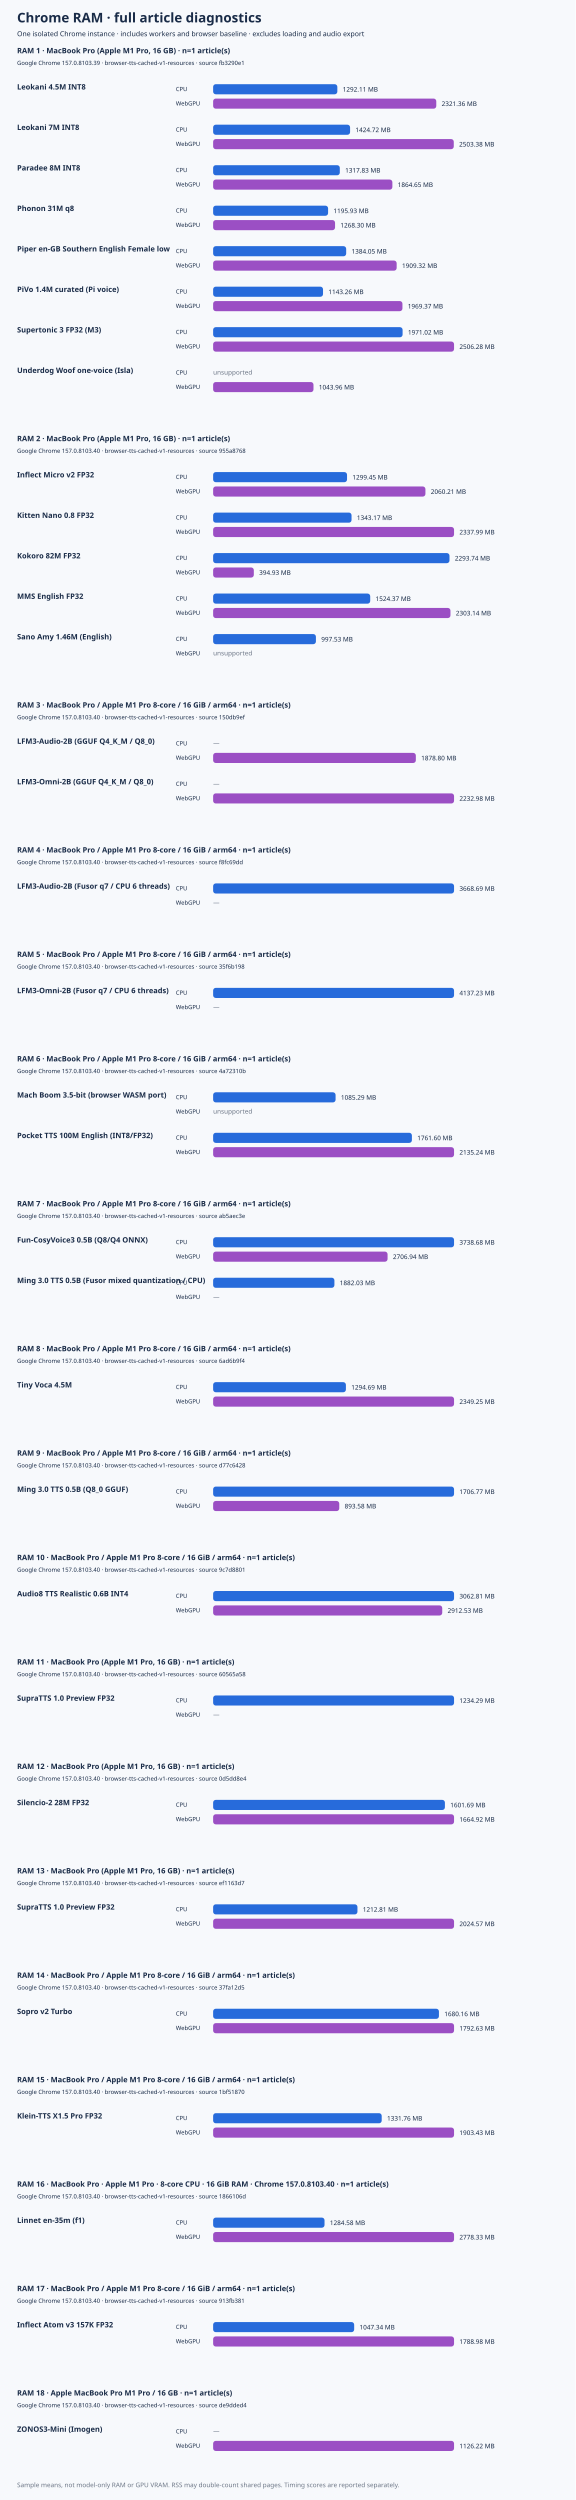
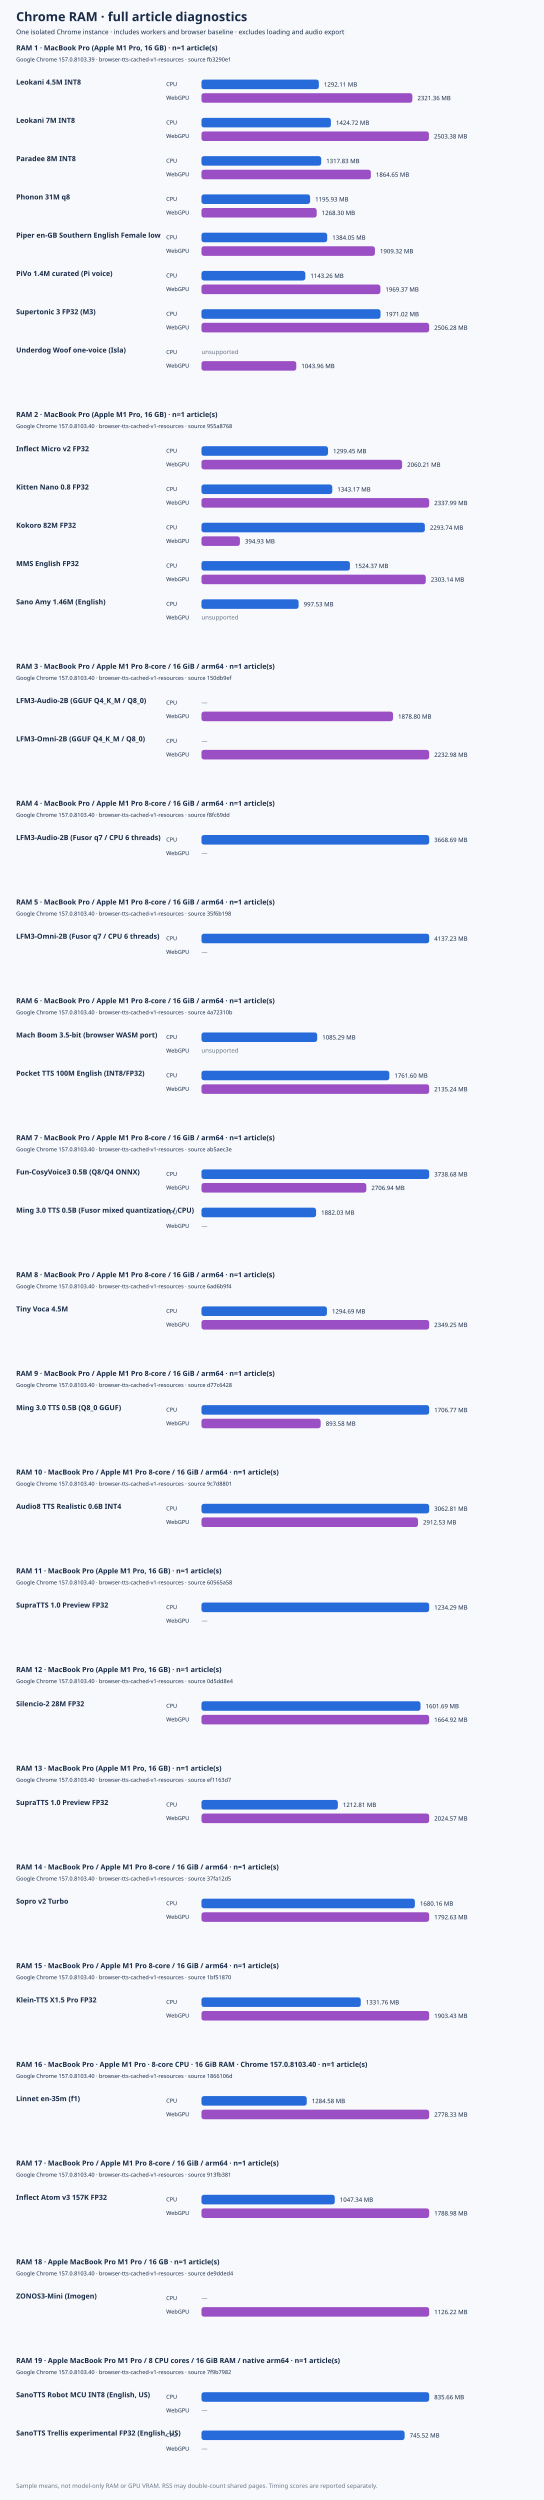
- <svg xmlns="http://www.w3.org/2000/svg" width="1080" height="4692" viewBox="0 0 1080 4692" role="img" aria-labelledby="title desc">
+ <svg xmlns="http://www.w3.org/2000/svg" width="1080" height="4964" viewBox="0 0 1080 4964" role="img" aria-labelledby="title desc">
  <rect width="100%" height="100%" fill="#f7f9fc" />
  <g font-family="system-ui,sans-serif" fill="#192b47">
    <text x="32" y="42" font-size="25" font-weight="700">Chrome RAM · full article diagnostics</text>
    <text x="32" y="68" font-size="13">One isolated Chrome instance · includes workers and browser baseline · excludes loading and audio export</text>
    <text x="32" y="100" font-size="14" font-weight="700">RAM 1 · MacBook Pro (Apple M1 Pro, 16 GB) · n=1 article(s)</text>
    <text x="32" y="122" font-size="11">Google Chrome 157.0.8103.39 · browser-tts-cached-v1-resources · source fb3290e1</text>
    <text x="32" y="168" font-size="14" font-weight="600">Leokani 4.5M INT8</text>
    <text x="330" y="171" font-size="11">CPU</text>
    <rect x="400" y="158" width="233.12" height="19" rx="5" fill="#276bdb" />
    <text x="643.12" y="172" font-size="12">1292.11 MB</text>
    <text x="330" y="198" font-size="11">WebGPU</text>
    <rect x="400" y="185" width="418.81" height="19" rx="5" fill="#9b4fc4" />
    <text x="828.81" y="199" font-size="12">2321.36 MB</text>
    <text x="32" y="244" font-size="14" font-weight="600">Leokani 7M INT8</text>
    <text x="330" y="247" font-size="11">CPU</text>
    <rect x="400" y="234" width="257.04" height="19" rx="5" fill="#276bdb" />
    <text x="667.04" y="248" font-size="12">1424.72 MB</text>
    <text x="330" y="274" font-size="11">WebGPU</text>
    <rect x="400" y="261" width="451.65" height="19" rx="5" fill="#9b4fc4" />
    <text x="861.65" y="275" font-size="12">2503.38 MB</text>
    <text x="32" y="320" font-size="14" font-weight="600">Paradee 8M INT8</text>
    <text x="330" y="323" font-size="11">CPU</text>
    <rect x="400" y="310" width="237.76" height="19" rx="5" fill="#276bdb" />
    <text x="647.76" y="324" font-size="12">1317.83 MB</text>
    <text x="330" y="350" font-size="11">WebGPU</text>
    <rect x="400" y="337" width="336.41" height="19" rx="5" fill="#9b4fc4" />
    <text x="746.41" y="351" font-size="12">1864.65 MB</text>
    <text x="32" y="396" font-size="14" font-weight="600">Phonon 31M q8</text>
    <text x="330" y="399" font-size="11">CPU</text>
    <rect x="400" y="386" width="215.77" height="19" rx="5" fill="#276bdb" />
    <text x="625.77" y="400" font-size="12">1195.93 MB</text>
    <text x="330" y="426" font-size="11">WebGPU</text>
    <rect x="400" y="413" width="228.82" height="19" rx="5" fill="#9b4fc4" />
    <text x="638.82" y="427" font-size="12">1268.30 MB</text>
    <text x="32" y="472" font-size="14" font-weight="600">Piper en-GB Southern English Female low</text>
    <text x="330" y="475" font-size="11">CPU</text>
    <rect x="400" y="462" width="249.71" height="19" rx="5" fill="#276bdb" />
    <text x="659.71" y="476" font-size="12">1384.05 MB</text>
    <text x="330" y="502" font-size="11">WebGPU</text>
    <rect x="400" y="489" width="344.47" height="19" rx="5" fill="#9b4fc4" />
    <text x="754.47" y="503" font-size="12">1909.32 MB</text>
    <text x="32" y="548" font-size="14" font-weight="600">PiVo 1.4M curated (Pi voice)</text>
    <text x="330" y="551" font-size="11">CPU</text>
    <rect x="400" y="538" width="206.26" height="19" rx="5" fill="#276bdb" />
    <text x="616.26" y="552" font-size="12">1143.26 MB</text>
    <text x="330" y="578" font-size="11">WebGPU</text>
    <rect x="400" y="565" width="355.31" height="19" rx="5" fill="#9b4fc4" />
    <text x="765.31" y="579" font-size="12">1969.37 MB</text>
    <text x="32" y="624" font-size="14" font-weight="600">Supertonic 3 FP32 (M3)</text>
    <text x="330" y="627" font-size="11">CPU</text>
    <rect x="400" y="614" width="355.60" height="19" rx="5" fill="#276bdb" />
    <text x="765.60" y="628" font-size="12">1971.02 MB</text>
    <text x="330" y="654" font-size="11">WebGPU</text>
    <rect x="400" y="641" width="452.17" height="19" rx="5" fill="#9b4fc4" />
    <text x="862.17" y="655" font-size="12">2506.28 MB</text>
    <text x="32" y="700" font-size="14" font-weight="600">Underdog Woof one-voice (Isla)</text>
    <text x="330" y="703" font-size="11">CPU</text>
    <text x="400" y="703" font-size="12" fill="#6c7686">unsupported</text>
    <text x="330" y="730" font-size="11">WebGPU</text>
    <rect x="400" y="717" width="188.35" height="19" rx="5" fill="#9b4fc4" />
    <text x="598.35" y="731" font-size="12">1043.96 MB</text>
    <text x="32" y="828" font-size="14" font-weight="700">RAM 2 · MacBook Pro (Apple M1 Pro, 16 GB) · n=1 article(s)</text>
    <text x="32" y="850" font-size="11">Google Chrome 157.0.8103.40 · browser-tts-cached-v1-resources · source 955a8768</text>
    <text x="32" y="896" font-size="14" font-weight="600">Inflect Micro v2 FP32</text>
    <text x="330" y="899" font-size="11">CPU</text>
    <rect x="400" y="886" width="251.32" height="19" rx="5" fill="#276bdb" />
    <text x="661.32" y="900" font-size="12">1299.45 MB</text>
    <text x="330" y="926" font-size="11">WebGPU</text>
    <rect x="400" y="913" width="398.45" height="19" rx="5" fill="#9b4fc4" />
    <text x="808.45" y="927" font-size="12">2060.21 MB</text>
    <text x="32" y="972" font-size="14" font-weight="600">Kitten Nano 0.8 FP32</text>
    <text x="330" y="975" font-size="11">CPU</text>
    <rect x="400" y="962" width="259.77" height="19" rx="5" fill="#276bdb" />
    <text x="669.77" y="976" font-size="12">1343.17 MB</text>
    <text x="330" y="1002" font-size="11">WebGPU</text>
    <rect x="400" y="989" width="452.17" height="19" rx="5" fill="#9b4fc4" />
    <text x="862.17" y="1003" font-size="12">2337.99 MB</text>
    <text x="32" y="1048" font-size="14" font-weight="600">Kokoro 82M FP32</text>
    <text x="330" y="1051" font-size="11">CPU</text>
    <rect x="400" y="1038" width="443.61" height="19" rx="5" fill="#276bdb" />
    <text x="853.61" y="1052" font-size="12">2293.74 MB</text>
    <text x="330" y="1078" font-size="11">WebGPU</text>
    <rect x="400" y="1065" width="76.38" height="19" rx="5" fill="#9b4fc4" />
    <text x="486.38" y="1079" font-size="12">394.93 MB</text>
    <text x="32" y="1124" font-size="14" font-weight="600">MMS English FP32</text>
    <text x="330" y="1127" font-size="11">CPU</text>
    <rect x="400" y="1114" width="294.82" height="19" rx="5" fill="#276bdb" />
    <text x="704.82" y="1128" font-size="12">1524.37 MB</text>
    <text x="330" y="1154" font-size="11">WebGPU</text>
    <rect x="400" y="1141" width="445.43" height="19" rx="5" fill="#9b4fc4" />
    <text x="855.43" y="1155" font-size="12">2303.14 MB</text>
    <text x="32" y="1200" font-size="14" font-weight="600">Sano Amy 1.46M (English)</text>
    <text x="330" y="1203" font-size="11">CPU</text>
    <rect x="400" y="1190" width="192.92" height="19" rx="5" fill="#276bdb" />
    <text x="602.92" y="1204" font-size="12">997.53 MB</text>
    <text x="330" y="1230" font-size="11">WebGPU</text>
    <text x="400" y="1230" font-size="12" fill="#6c7686">unsupported</text>
    <text x="32" y="1328" font-size="14" font-weight="700">RAM 3 · MacBook Pro / Apple M1 Pro 8-core / 16 GiB / arm64 · n=1 article(s)</text>
    <text x="32" y="1350" font-size="11">Google Chrome 157.0.8103.40 · browser-tts-cached-v1-resources · source 150db9ef</text>
    <text x="32" y="1396" font-size="14" font-weight="600">LFM3-Audio-2B (GGUF Q4_K_M / Q8_0)</text>
    <text x="330" y="1399" font-size="11">CPU</text>
    <text x="400" y="1399" font-size="12" fill="#6c7686">—</text>
    <text x="330" y="1426" font-size="11">WebGPU</text>
    <rect x="400" y="1413" width="380.45" height="19" rx="5" fill="#9b4fc4" />
    <text x="790.45" y="1427" font-size="12">1878.80 MB</text>
    <text x="32" y="1472" font-size="14" font-weight="600">LFM3-Omni-2B (GGUF Q4_K_M / Q8_0)</text>
    <text x="330" y="1475" font-size="11">CPU</text>
    <text x="400" y="1475" font-size="12" fill="#6c7686">—</text>
    <text x="330" y="1502" font-size="11">WebGPU</text>
    <rect x="400" y="1489" width="452.17" height="19" rx="5" fill="#9b4fc4" />
    <text x="862.17" y="1503" font-size="12">2232.98 MB</text>
    <text x="32" y="1600" font-size="14" font-weight="700">RAM 4 · MacBook Pro / Apple M1 Pro 8-core / 16 GiB / arm64 · n=1 article(s)</text>
    <text x="32" y="1622" font-size="11">Google Chrome 157.0.8103.40 · browser-tts-cached-v1-resources · source f8fc69dd</text>
    <text x="32" y="1668" font-size="14" font-weight="600">LFM3-Audio-2B (Fusor q7 / CPU 6 threads)</text>
    <text x="330" y="1671" font-size="11">CPU</text>
    <rect x="400" y="1658" width="452.17" height="19" rx="5" fill="#276bdb" />
    <text x="862.17" y="1672" font-size="12">3668.69 MB</text>
    <text x="330" y="1698" font-size="11">WebGPU</text>
    <text x="400" y="1698" font-size="12" fill="#6c7686">—</text>
    <text x="32" y="1796" font-size="14" font-weight="700">RAM 5 · MacBook Pro / Apple M1 Pro 8-core / 16 GiB / arm64 · n=1 article(s)</text>
    <text x="32" y="1818" font-size="11">Google Chrome 157.0.8103.40 · browser-tts-cached-v1-resources · source 35f6b198</text>
    <text x="32" y="1864" font-size="14" font-weight="600">LFM3-Omni-2B (Fusor q7 / CPU 6 threads)</text>
    <text x="330" y="1867" font-size="11">CPU</text>
    <rect x="400" y="1854" width="452.17" height="19" rx="5" fill="#276bdb" />
    <text x="862.17" y="1868" font-size="12">4137.23 MB</text>
    <text x="330" y="1894" font-size="11">WebGPU</text>
    <text x="400" y="1894" font-size="12" fill="#6c7686">—</text>
    <text x="32" y="1992" font-size="14" font-weight="700">RAM 6 · MacBook Pro / Apple M1 Pro 8-core / 16 GiB / arm64 · n=1 article(s)</text>
    <text x="32" y="2014" font-size="11">Google Chrome 157.0.8103.40 · browser-tts-cached-v1-resources · source 4a72310b</text>
    <text x="32" y="2060" font-size="14" font-weight="600">Mach Boom 3.5-bit (browser WASM port)</text>
    <text x="330" y="2063" font-size="11">CPU</text>
    <rect x="400" y="2050" width="229.83" height="19" rx="5" fill="#276bdb" />
    <text x="639.83" y="2064" font-size="12">1085.29 MB</text>
    <text x="330" y="2090" font-size="11">WebGPU</text>
    <text x="400" y="2090" font-size="12" fill="#6c7686">unsupported</text>
    <text x="32" y="2136" font-size="14" font-weight="600">Pocket TTS 100M English (INT8/FP32)</text>
    <text x="330" y="2139" font-size="11">CPU</text>
    <rect x="400" y="2126" width="373.05" height="19" rx="5" fill="#276bdb" />
    <text x="783.05" y="2140" font-size="12">1761.60 MB</text>
    <text x="330" y="2166" font-size="11">WebGPU</text>
    <rect x="400" y="2153" width="452.17" height="19" rx="5" fill="#9b4fc4" />
    <text x="862.17" y="2167" font-size="12">2135.24 MB</text>
    <text x="32" y="2264" font-size="14" font-weight="700">RAM 7 · MacBook Pro / Apple M1 Pro 8-core / 16 GiB / arm64 · n=1 article(s)</text>
    <text x="32" y="2286" font-size="11">Google Chrome 157.0.8103.40 · browser-tts-cached-v1-resources · source ab5aec3e</text>
    <text x="32" y="2332" font-size="14" font-weight="600">Fun-CosyVoice3 0.5B (Q8/Q4 ONNX)</text>
    <text x="330" y="2335" font-size="11">CPU</text>
    <rect x="400" y="2322" width="452.17" height="19" rx="5" fill="#276bdb" />
    <text x="862.17" y="2336" font-size="12">3738.68 MB</text>
    <text x="330" y="2362" font-size="11">WebGPU</text>
    <rect x="400" y="2349" width="327.39" height="19" rx="5" fill="#9b4fc4" />
    <text x="737.39" y="2363" font-size="12">2706.94 MB</text>
    <text x="32" y="2408" font-size="14" font-weight="600">Ming 3.0 TTS 0.5B (Fusor mixed quantization / CPU)</text>
    <text x="330" y="2411" font-size="11">CPU</text>
    <rect x="400" y="2398" width="227.62" height="19" rx="5" fill="#276bdb" />
    <text x="637.62" y="2412" font-size="12">1882.03 MB</text>
    <text x="330" y="2438" font-size="11">WebGPU</text>
    <text x="400" y="2438" font-size="12" fill="#6c7686">—</text>
    <text x="32" y="2536" font-size="14" font-weight="700">RAM 8 · MacBook Pro / Apple M1 Pro 8-core / 16 GiB / arm64 · n=1 article(s)</text>
    <text x="32" y="2558" font-size="11">Google Chrome 157.0.8103.40 · browser-tts-cached-v1-resources · source 6ad6b9f4</text>
    <text x="32" y="2604" font-size="14" font-weight="600">Tiny Voca 4.5M</text>
    <text x="330" y="2607" font-size="11">CPU</text>
    <rect x="400" y="2594" width="249.20" height="19" rx="5" fill="#276bdb" />
    <text x="659.20" y="2608" font-size="12">1294.69 MB</text>
    <text x="330" y="2634" font-size="11">WebGPU</text>
    <rect x="400" y="2621" width="452.17" height="19" rx="5" fill="#9b4fc4" />
    <text x="862.17" y="2635" font-size="12">2349.25 MB</text>
    <text x="32" y="2732" font-size="14" font-weight="700">RAM 9 · MacBook Pro / Apple M1 Pro 8-core / 16 GiB / arm64 · n=1 article(s)</text>
    <text x="32" y="2754" font-size="11">Google Chrome 157.0.8103.40 · browser-tts-cached-v1-resources · source d77c6428</text>
    <text x="32" y="2800" font-size="14" font-weight="600">Ming 3.0 TTS 0.5B (Q8_0 GGUF)</text>
    <text x="330" y="2803" font-size="11">CPU</text>
    <rect x="400" y="2790" width="452.17" height="19" rx="5" fill="#276bdb" />
    <text x="862.17" y="2804" font-size="12">1706.77 MB</text>
    <text x="330" y="2830" font-size="11">WebGPU</text>
    <rect x="400" y="2817" width="236.74" height="19" rx="5" fill="#9b4fc4" />
    <text x="646.74" y="2831" font-size="12">893.58 MB</text>
    <text x="32" y="2928" font-size="14" font-weight="700">RAM 10 · MacBook Pro / Apple M1 Pro 8-core / 16 GiB / arm64 · n=1 article(s)</text>
    <text x="32" y="2950" font-size="11">Google Chrome 157.0.8103.40 · browser-tts-cached-v1-resources · source 9c7d8801</text>
    <text x="32" y="2996" font-size="14" font-weight="600">Audio8 TTS Realistic 0.6B INT4</text>
    <text x="330" y="2999" font-size="11">CPU</text>
    <rect x="400" y="2986" width="452.17" height="19" rx="5" fill="#276bdb" />
    <text x="862.17" y="3000" font-size="12">3062.81 MB</text>
    <text x="330" y="3026" font-size="11">WebGPU</text>
    <rect x="400" y="3013" width="429.99" height="19" rx="5" fill="#9b4fc4" />
    <text x="839.99" y="3027" font-size="12">2912.53 MB</text>
    <text x="32" y="3124" font-size="14" font-weight="700">RAM 11 · MacBook Pro (Apple M1 Pro, 16 GB) · n=1 article(s)</text>
    <text x="32" y="3146" font-size="11">Google Chrome 157.0.8103.40 · browser-tts-cached-v1-resources · source 60565a58</text>
    <text x="32" y="3192" font-size="14" font-weight="600">SupraTTS 1.0 Preview FP32</text>
    <text x="330" y="3195" font-size="11">CPU</text>
    <rect x="400" y="3182" width="452.17" height="19" rx="5" fill="#276bdb" />
    <text x="862.17" y="3196" font-size="12">1234.29 MB</text>
    <text x="330" y="3222" font-size="11">WebGPU</text>
    <text x="400" y="3222" font-size="12" fill="#6c7686">—</text>
    <text x="32" y="3320" font-size="14" font-weight="700">RAM 12 · MacBook Pro (Apple M1 Pro, 16 GB) · n=1 article(s)</text>
    <text x="32" y="3342" font-size="11">Google Chrome 157.0.8103.40 · browser-tts-cached-v1-resources · source 0d5dd8e4</text>
    <text x="32" y="3388" font-size="14" font-weight="600">Silencio-2 28M FP32</text>
    <text x="330" y="3391" font-size="11">CPU</text>
    <rect x="400" y="3378" width="435.00" height="19" rx="5" fill="#276bdb" />
    <text x="845.00" y="3392" font-size="12">1601.69 MB</text>
    <text x="330" y="3418" font-size="11">WebGPU</text>
    <rect x="400" y="3405" width="452.17" height="19" rx="5" fill="#9b4fc4" />
    <text x="862.17" y="3419" font-size="12">1664.92 MB</text>
    <text x="32" y="3516" font-size="14" font-weight="700">RAM 13 · MacBook Pro (Apple M1 Pro, 16 GB) · n=1 article(s)</text>
    <text x="32" y="3538" font-size="11">Google Chrome 157.0.8103.40 · browser-tts-cached-v1-resources · source ef1163d7</text>
    <text x="32" y="3584" font-size="14" font-weight="600">SupraTTS 1.0 Preview FP32</text>
    <text x="330" y="3587" font-size="11">CPU</text>
    <rect x="400" y="3574" width="270.87" height="19" rx="5" fill="#276bdb" />
    <text x="680.87" y="3588" font-size="12">1212.81 MB</text>
    <text x="330" y="3614" font-size="11">WebGPU</text>
    <rect x="400" y="3601" width="452.17" height="19" rx="5" fill="#9b4fc4" />
    <text x="862.17" y="3615" font-size="12">2024.57 MB</text>
    <text x="32" y="3712" font-size="14" font-weight="700">RAM 14 · MacBook Pro / Apple M1 Pro 8-core / 16 GiB / arm64 · n=1 article(s)</text>
    <text x="32" y="3734" font-size="11">Google Chrome 157.0.8103.40 · browser-tts-cached-v1-resources · source 37fa12d5</text>
    <text x="32" y="3780" font-size="14" font-weight="600">Sopro v2 Turbo</text>
    <text x="330" y="3783" font-size="11">CPU</text>
    <rect x="400" y="3770" width="423.80" height="19" rx="5" fill="#276bdb" />
    <text x="833.80" y="3784" font-size="12">1680.16 MB</text>
    <text x="330" y="3810" font-size="11">WebGPU</text>
    <rect x="400" y="3797" width="452.17" height="19" rx="5" fill="#9b4fc4" />
    <text x="862.17" y="3811" font-size="12">1792.63 MB</text>
    <text x="32" y="3908" font-size="14" font-weight="700">RAM 15 · MacBook Pro / Apple M1 Pro 8-core / 16 GiB / arm64 · n=1 article(s)</text>
    <text x="32" y="3930" font-size="11">Google Chrome 157.0.8103.40 · browser-tts-cached-v1-resources · source 1bf51870</text>
    <text x="32" y="3976" font-size="14" font-weight="600">Klein-TTS X1.5 Pro FP32</text>
    <text x="330" y="3979" font-size="11">CPU</text>
    <rect x="400" y="3966" width="316.37" height="19" rx="5" fill="#276bdb" />
    <text x="726.37" y="3980" font-size="12">1331.76 MB</text>
    <text x="330" y="4006" font-size="11">WebGPU</text>
    <rect x="400" y="3993" width="452.17" height="19" rx="5" fill="#9b4fc4" />
    <text x="862.17" y="4007" font-size="12">1903.43 MB</text>
    <text x="32" y="4104" font-size="14" font-weight="700">RAM 16 · MacBook Pro · Apple M1 Pro · 8-core CPU · 16 GiB RAM · Chrome 157.0.8103.40 · n=1 article(s)</text>
    <text x="32" y="4126" font-size="11">Google Chrome 157.0.8103.40 · browser-tts-cached-v1-resources · source 1866106d</text>
    <text x="32" y="4172" font-size="14" font-weight="600">Linnet en-35m (f1)</text>
    <text x="330" y="4175" font-size="11">CPU</text>
    <rect x="400" y="4162" width="209.07" height="19" rx="5" fill="#276bdb" />
    <text x="619.07" y="4176" font-size="12">1284.58 MB</text>
    <text x="330" y="4202" font-size="11">WebGPU</text>
    <rect x="400" y="4189" width="452.17" height="19" rx="5" fill="#9b4fc4" />
    <text x="862.17" y="4203" font-size="12">2778.33 MB</text>
    <text x="32" y="4300" font-size="14" font-weight="700">RAM 17 · MacBook Pro / Apple M1 Pro 8-core / 16 GiB / arm64 · n=1 article(s)</text>
    <text x="32" y="4322" font-size="11">Google Chrome 157.0.8103.40 · browser-tts-cached-v1-resources · source 913fb381</text>
    <text x="32" y="4368" font-size="14" font-weight="600">Inflect Atom v3 157K FP32</text>
    <text x="330" y="4371" font-size="11">CPU</text>
    <rect x="400" y="4358" width="264.72" height="19" rx="5" fill="#276bdb" />
    <text x="674.72" y="4372" font-size="12">1047.34 MB</text>
    <text x="330" y="4398" font-size="11">WebGPU</text>
    <rect x="400" y="4385" width="452.17" height="19" rx="5" fill="#9b4fc4" />
    <text x="862.17" y="4399" font-size="12">1788.98 MB</text>
    <text x="32" y="4496" font-size="14" font-weight="700">RAM 18 · Apple MacBook Pro M1 Pro / 16 GB · n=1 article(s)</text>
    <text x="32" y="4518" font-size="11">Google Chrome 157.0.8103.40 · browser-tts-cached-v1-resources · source de9dded4</text>
    <text x="32" y="4564" font-size="14" font-weight="600">ZONOS3-Mini (Imogen)</text>
    <text x="330" y="4567" font-size="11">CPU</text>
    <text x="400" y="4567" font-size="12" fill="#6c7686">—</text>
    <text x="330" y="4594" font-size="11">WebGPU</text>
    <rect x="400" y="4581" width="452.17" height="19" rx="5" fill="#9b4fc4" />
    <text x="862.17" y="4595" font-size="12">1126.22 MB</text>
-     <text x="32" y="4668" font-size="12" fill="#6c7686">Sample means, not model-only RAM or GPU VRAM. RSS may double-count shared pages. Timing scores are reported separately.</text>
+     <text x="32" y="4692" font-size="14" font-weight="700">RAM 19 · Apple MacBook Pro M1 Pro / 8 CPU cores / 16 GiB RAM / native arm64 · n=1 article(s)</text>
+     <text x="32" y="4714" font-size="11">Google Chrome 157.0.8103.40 · browser-tts-cached-v1-resources · source 7f9b7982</text>
+     <text x="32" y="4760" font-size="14" font-weight="600">SanoTTS Robot MCU INT8 (English, US)</text>
+     <text x="330" y="4763" font-size="11">CPU</text>
+     <rect x="400" y="4750" width="452.17" height="19" rx="5" fill="#276bdb" />
+     <text x="862.17" y="4764" font-size="12">835.66 MB</text>
+     <text x="330" y="4790" font-size="11">WebGPU</text>
+     <text x="400" y="4790" font-size="12" fill="#6c7686">—</text>
+     <text x="32" y="4836" font-size="14" font-weight="600">SanoTTS Trellis experimental FP32 (English, US)</text>
+     <text x="330" y="4839" font-size="11">CPU</text>
+     <rect x="400" y="4826" width="403.40" height="19" rx="5" fill="#276bdb" />
+     <text x="813.40" y="4840" font-size="12">745.52 MB</text>
+     <text x="330" y="4866" font-size="11">WebGPU</text>
+     <text x="400" y="4866" font-size="12" fill="#6c7686">—</text>
+     <text x="32" y="4940" font-size="12" fill="#6c7686">Sample means, not model-only RAM or GPU VRAM. RSS may double-count shared pages. Timing scores are reported separately.</text>
  </g>
</svg>
